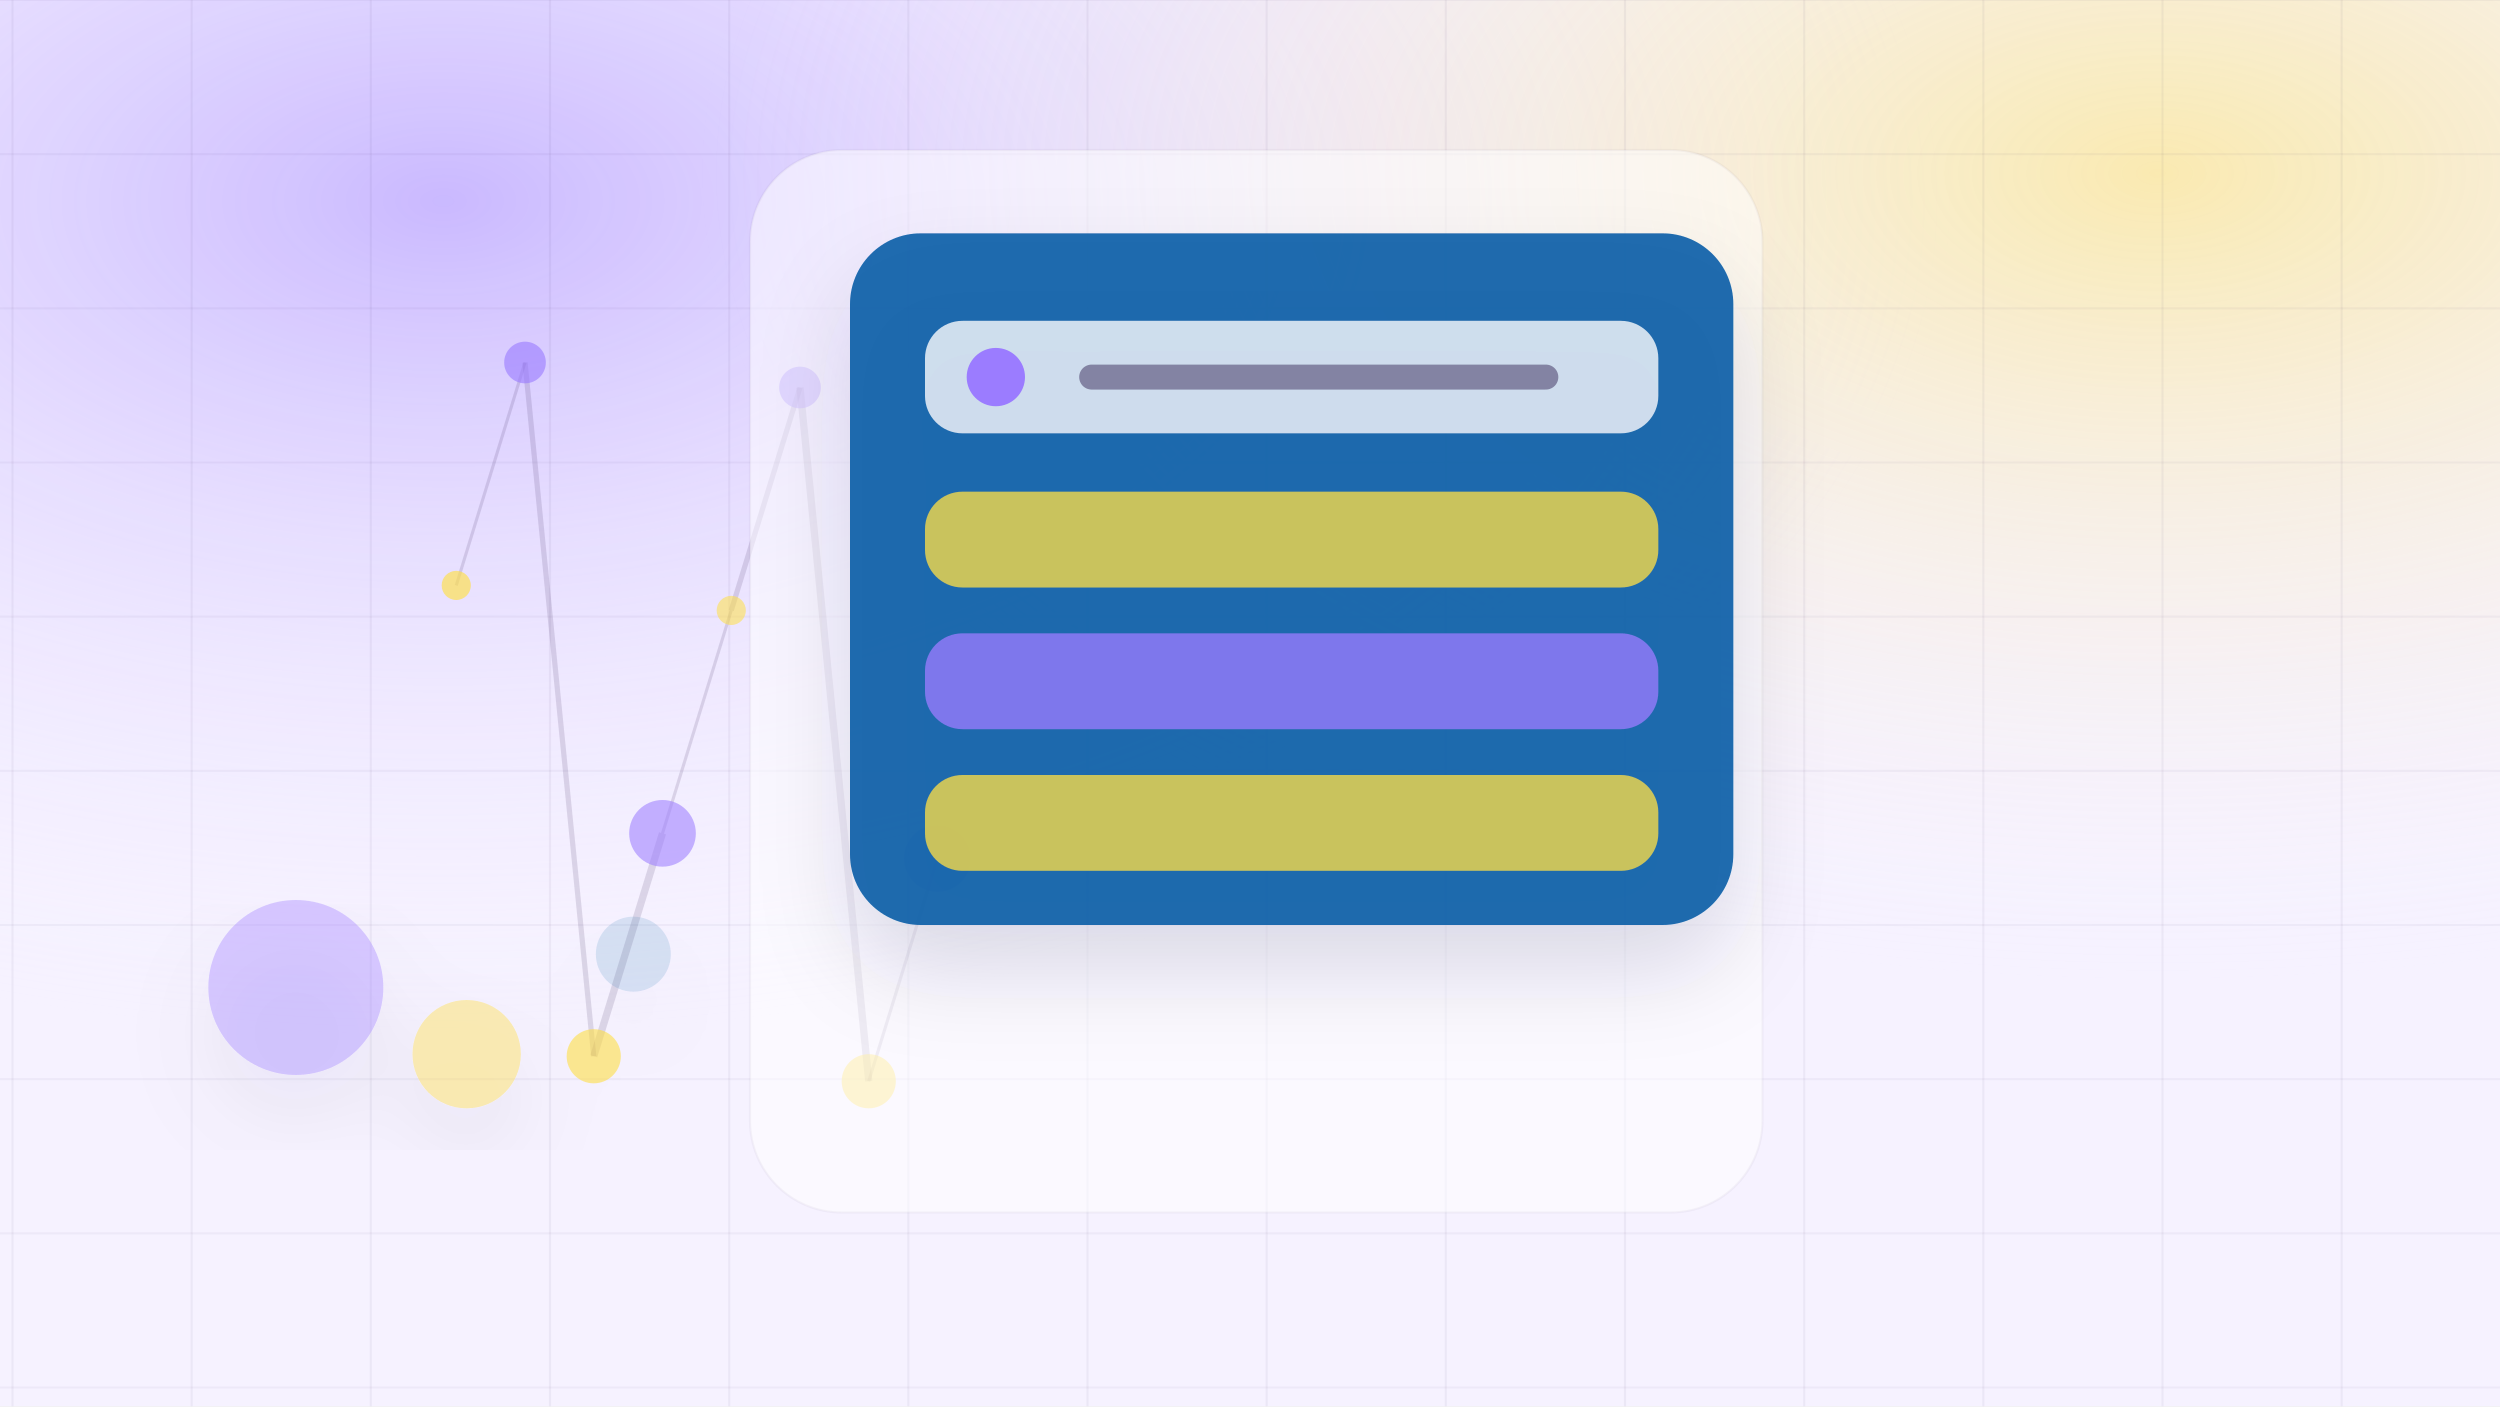
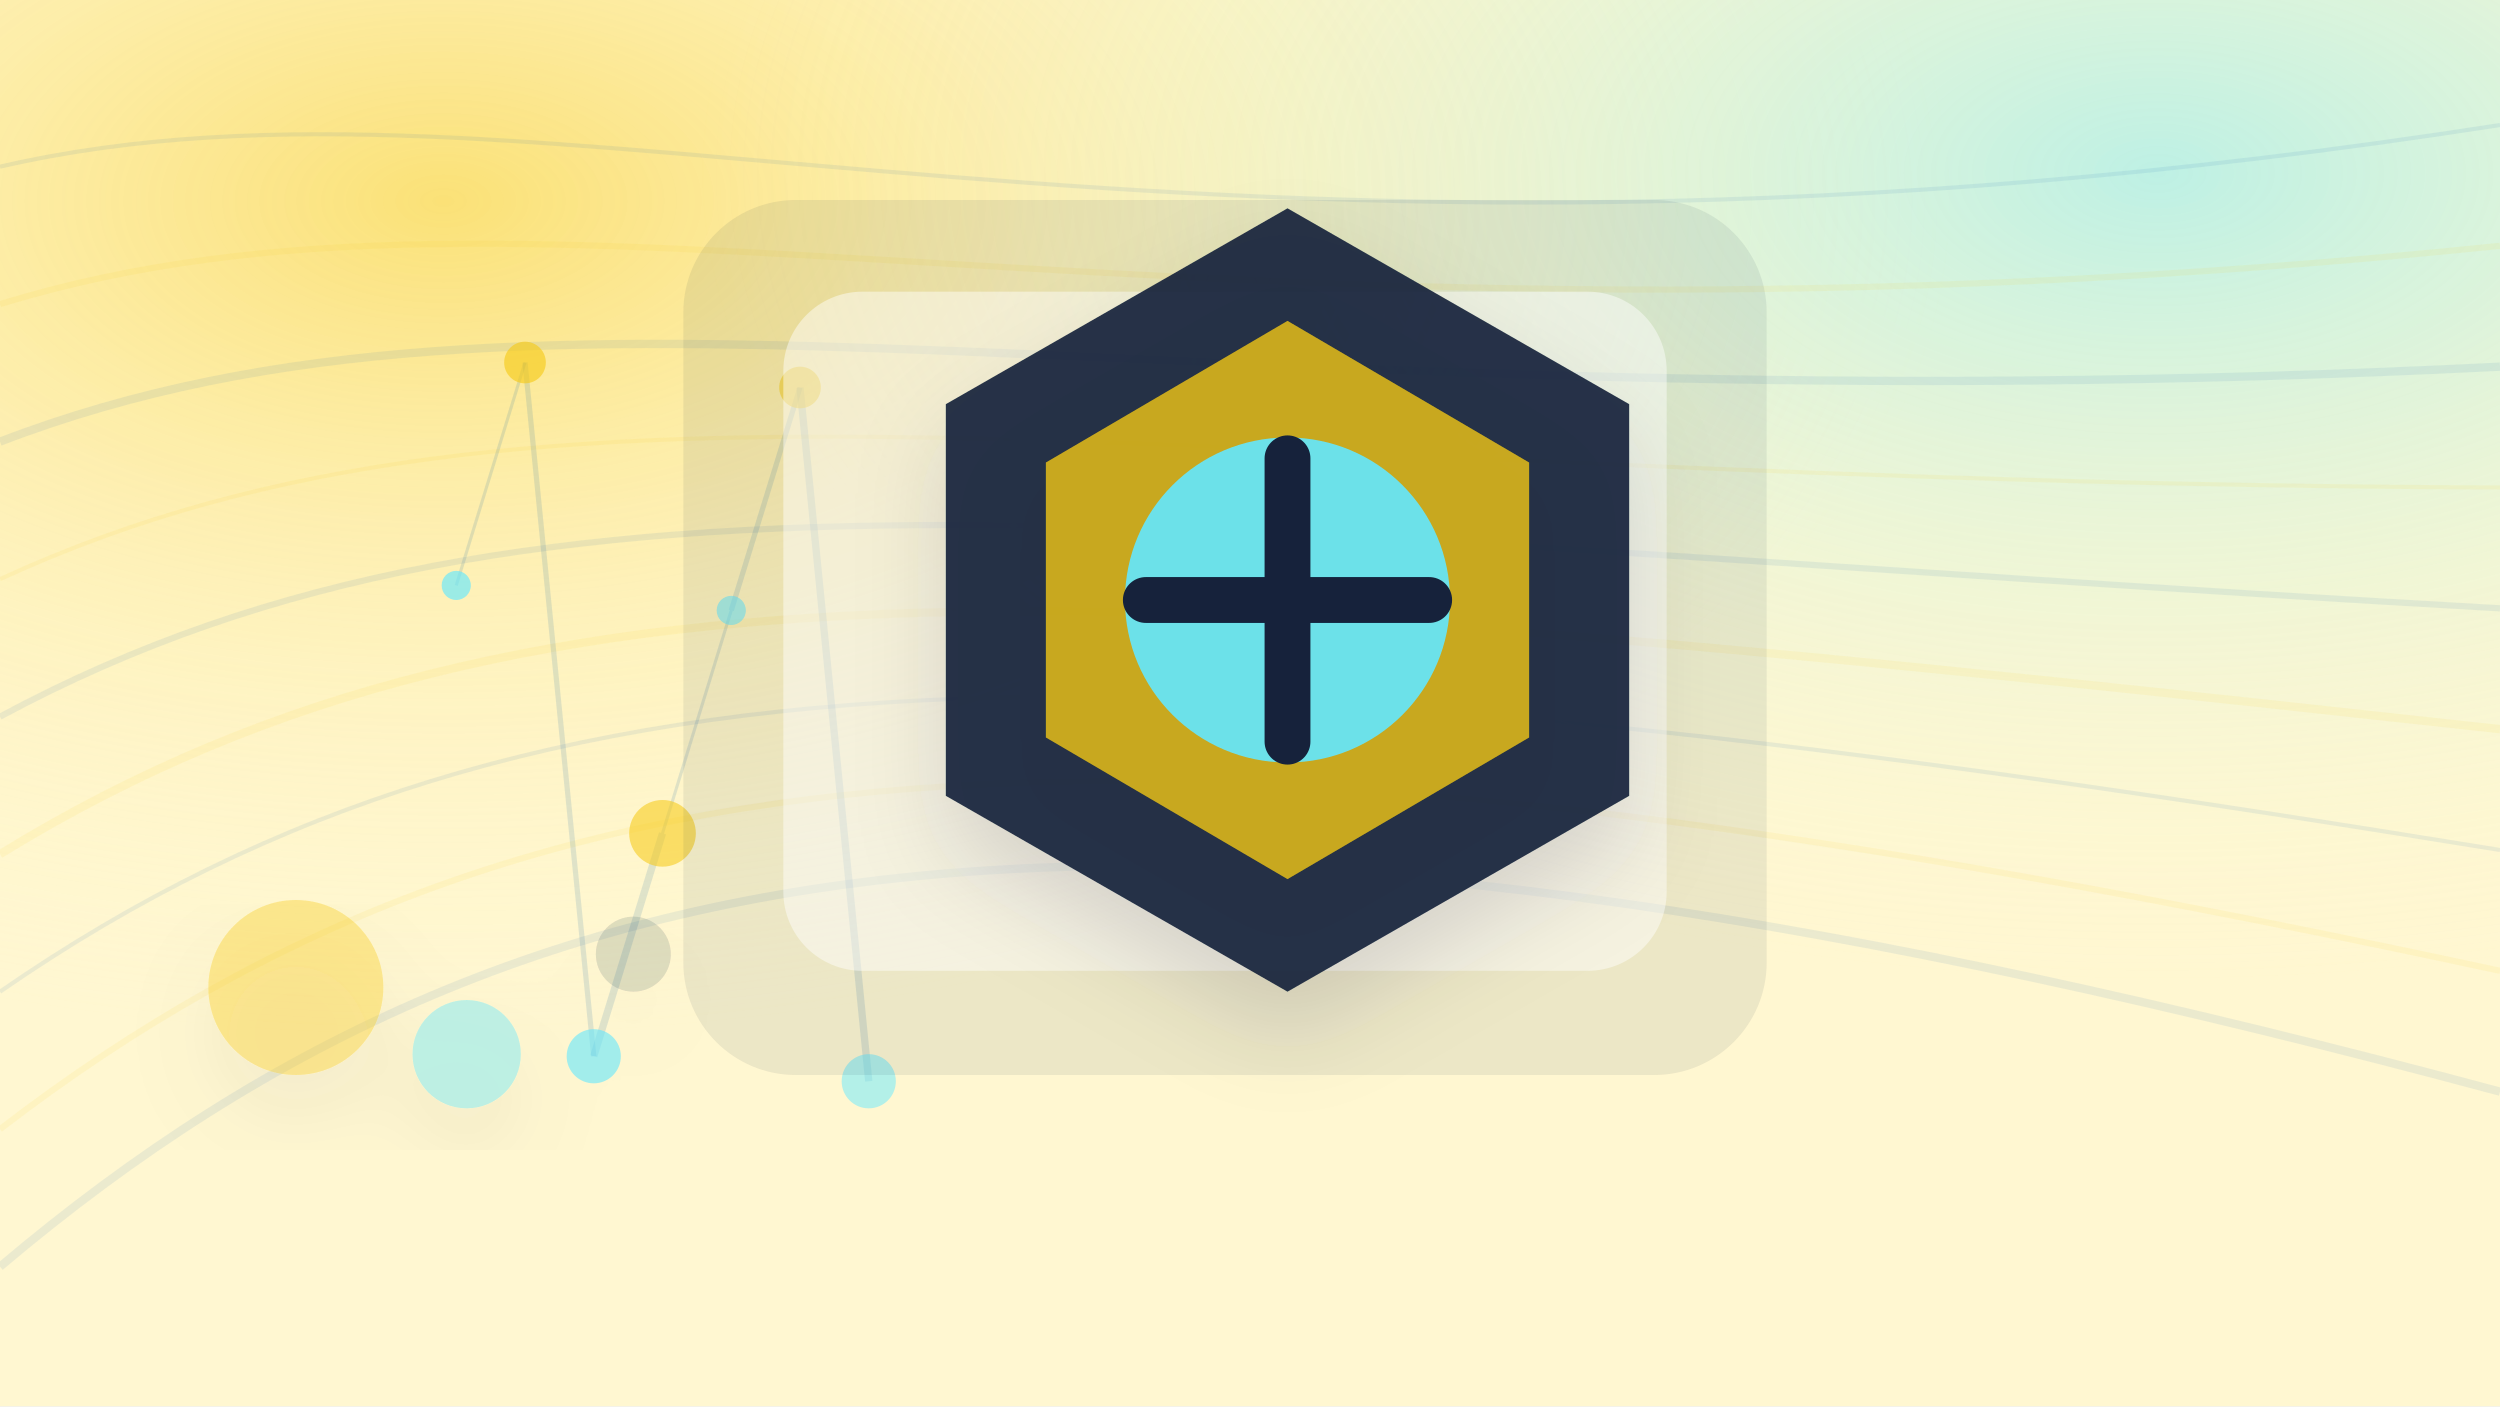
<svg xmlns="http://www.w3.org/2000/svg" width="1200" height="675" viewBox="0 0 1200 675" role="img" aria-labelledby="title desc">
  <defs>
    <radialGradient id="g1" cx="18%" cy="14%" r="60%">
-       <stop stop-color="#9b7cff" stop-opacity=".48" />
-       <stop offset="1" stop-color="#f6f2ff" stop-opacity="0" />
+       <stop stop-color="#f6c915" stop-opacity=".48" />
+       <stop offset="1" stop-color="#fff7d1" stop-opacity="0" />
    </radialGradient>
    <radialGradient id="g2" cx="86%" cy="12%" r="58%">
-       <stop stop-color="#ffdf45" stop-opacity=".42" />
-       <stop offset="1" stop-color="#f6f2ff" stop-opacity="0" />
+       <stop stop-color="#63e8ff" stop-opacity=".42" />
+       <stop offset="1" stop-color="#fff7d1" stop-opacity="0" />
    </radialGradient>
    <linearGradient id="split" x1="0" x2="1">
-       <stop stop-color="#f6f2ff" />
-       <stop offset=".55" stop-color="#f6f2ff" />
+       <stop stop-color="#fff7d1" />
+       <stop offset=".55" stop-color="#fff7d1" />
      <stop offset=".55" stop-color="#eef8ff" />
      <stop offset="1" stop-color="#fff7d1" />
    </linearGradient>
    <filter id="shadow" x="-20%" y="-20%" width="140%" height="140%">
      <feDropShadow dx="0" dy="22" stdDeviation="22" flood-color="#12213a" flood-opacity=".14" />
    </filter>
  </defs>
-   <rect width="1200" height="675" fill="#f6f2ff" />
+   <rect width="1200" height="675" fill="#fff7d1" />
  <rect width="1200" height="675" fill="url(#g1)" />
  <rect width="1200" height="675" fill="url(#g2)" />
  <g opacity=".9">
-     <path d="M-80 0V675" stroke="#27144a" stroke-opacity=".055" />
-     <path d="M6 0V675" stroke="#27144a" stroke-opacity=".055" />
-     <path d="M92 0V675" stroke="#27144a" stroke-opacity=".055" />
-     <path d="M178 0V675" stroke="#27144a" stroke-opacity=".055" />
-     <path d="M264 0V675" stroke="#27144a" stroke-opacity=".055" />
-     <path d="M350 0V675" stroke="#27144a" stroke-opacity=".055" />
-     <path d="M436 0V675" stroke="#27144a" stroke-opacity=".055" />
-     <path d="M522 0V675" stroke="#27144a" stroke-opacity=".055" />
-     <path d="M608 0V675" stroke="#27144a" stroke-opacity=".055" />
-     <path d="M694 0V675" stroke="#27144a" stroke-opacity=".055" />
-     <path d="M780 0V675" stroke="#27144a" stroke-opacity=".055" />
-     <path d="M866 0V675" stroke="#27144a" stroke-opacity=".055" />
-     <path d="M952 0V675" stroke="#27144a" stroke-opacity=".055" />
-     <path d="M1038 0V675" stroke="#27144a" stroke-opacity=".055" />
-     <path d="M1124 0V675" stroke="#27144a" stroke-opacity=".055" />
-     <path d="M1210 0V675" stroke="#27144a" stroke-opacity=".055" />
-     <path d="M1296 0V675" stroke="#27144a" stroke-opacity=".055" />
-     <path d="M1382 0V675" stroke="#27144a" stroke-opacity=".055" />
-     <path d="M0 0H1200" stroke="#27144a" stroke-opacity=".045" />
-     <path d="M0 74H1200" stroke="#27144a" stroke-opacity=".045" />
-     <path d="M0 148H1200" stroke="#27144a" stroke-opacity=".045" />
-     <path d="M0 222H1200" stroke="#27144a" stroke-opacity=".045" />
-     <path d="M0 296H1200" stroke="#27144a" stroke-opacity=".045" />
-     <path d="M0 370H1200" stroke="#27144a" stroke-opacity=".045" />
-     <path d="M0 444H1200" stroke="#27144a" stroke-opacity=".045" />
-     <path d="M0 518H1200" stroke="#27144a" stroke-opacity=".045" />
-     <path d="M0 592H1200" stroke="#27144a" stroke-opacity=".045" />
-     <path d="M0 666H1200" stroke="#27144a" stroke-opacity=".045" />
+     <path d="M0 80C260 20 560 160 1200 60" fill="none" stroke="#0f5fa8" stroke-opacity=".09" stroke-width="2" />
+     <path d="M0 146C260 66 560 184 1200 118" fill="none" stroke="#f6c915" stroke-opacity=".09" stroke-width="3" />
+     <path d="M0 212C260 112 560 208 1200 176" fill="none" stroke="#0f5fa8" stroke-opacity=".09" stroke-width="4" />
+     <path d="M0 278C260 158 560 232 1200 234" fill="none" stroke="#f6c915" stroke-opacity=".09" stroke-width="2" />
+     <path d="M0 344C260 204 560 256 1200 292" fill="none" stroke="#0f5fa8" stroke-opacity=".09" stroke-width="3" />
+     <path d="M0 410C260 250 560 280 1200 350" fill="none" stroke="#f6c915" stroke-opacity=".09" stroke-width="4" />
+     <path d="M0 476C260 296 560 304 1200 408" fill="none" stroke="#0f5fa8" stroke-opacity=".09" stroke-width="2" />
+     <path d="M0 542C260 342 560 328 1200 466" fill="none" stroke="#f6c915" stroke-opacity=".09" stroke-width="3" />
+     <path d="M0 608C260 388 560 352 1200 524" fill="none" stroke="#0f5fa8" stroke-opacity=".09" stroke-width="4" />
  </g>
  <g>
-     <line x1="219" y1="281" x2="252" y2="174" stroke="#27144a" stroke-opacity=".13" stroke-width="1.5" />
-     <line x1="252" y1="174" x2="285" y2="507" stroke="#27144a" stroke-opacity=".13" stroke-width="2.5" />
-     <line x1="285" y1="507" x2="318" y2="400" stroke="#27144a" stroke-opacity=".13" stroke-width="3.5" />
-     <line x1="318" y1="400" x2="351" y2="293" stroke="#27144a" stroke-opacity=".13" stroke-width="1.5" />
-     <line x1="351" y1="293" x2="384" y2="186" stroke="#27144a" stroke-opacity=".13" stroke-width="2.5" />
-     <line x1="384" y1="186" x2="417" y2="519" stroke="#27144a" stroke-opacity=".13" stroke-width="3.5" />
-     <line x1="417" y1="519" x2="450" y2="412" stroke="#27144a" stroke-opacity=".13" stroke-width="1.5" />
-     <circle cx="219" cy="281" r="7" fill="#ffdf45" opacity="0.64" />
-     <circle cx="252" cy="174" r="10" fill="#9b7cff" opacity="0.615" />
-     <circle cx="285" cy="507" r="13" fill="#ffdf45" opacity="0.59" />
-     <circle cx="318" cy="400" r="16" fill="#9b7cff" opacity="0.565" />
-     <circle cx="351" cy="293" r="7" fill="#ffdf45" opacity="0.54" />
-     <circle cx="384" cy="186" r="10" fill="#9b7cff" opacity="0.515" />
-     <circle cx="417" cy="519" r="13" fill="#ffdf45" opacity="0.49" />
-     <circle cx="450" cy="412" r="16" fill="#9b7cff" opacity="0.465" />
+     <line x1="219" y1="281" x2="252" y2="174" stroke="#0f5fa8" stroke-opacity=".13" stroke-width="1.5" />
+     <line x1="252" y1="174" x2="285" y2="507" stroke="#0f5fa8" stroke-opacity=".13" stroke-width="2.5" />
+     <line x1="285" y1="507" x2="318" y2="400" stroke="#0f5fa8" stroke-opacity=".13" stroke-width="3.5" />
+     <line x1="318" y1="400" x2="351" y2="293" stroke="#0f5fa8" stroke-opacity=".13" stroke-width="1.5" />
+     <line x1="351" y1="293" x2="384" y2="186" stroke="#0f5fa8" stroke-opacity=".13" stroke-width="2.5" />
+     <line x1="384" y1="186" x2="417" y2="519" stroke="#0f5fa8" stroke-opacity=".13" stroke-width="3.5" />
+     <circle cx="219" cy="281" r="7" fill="#63e8ff" opacity="0.64" />
+     <circle cx="252" cy="174" r="10" fill="#f6c915" opacity="0.615" />
+     <circle cx="285" cy="507" r="13" fill="#63e8ff" opacity="0.59" />
+     <circle cx="318" cy="400" r="16" fill="#f6c915" opacity="0.565" />
+     <circle cx="351" cy="293" r="7" fill="#63e8ff" opacity="0.54" />
+     <circle cx="384" cy="186" r="10" fill="#f6c915" opacity="0.515" />
+     <circle cx="417" cy="519" r="13" fill="#63e8ff" opacity="0.49" />
  </g>
  <g transform="translate(-300 0)">
-     <rect x="660" y="72" width="486" height="510" rx="44" fill="#fff" opacity=".52" stroke="#27144a" stroke-opacity=".08" />
+     <rect x="628" y="96" width="520" height="420" rx="54" fill="#12213a" opacity=".08" />
+     <rect x="676" y="140" width="424" height="326" rx="38" fill="#fff" opacity=".46" />
  </g>
  <g transform="translate(-300 0)" filter="url(#shadow)">
-     <g transform="translate(708 112)">
-       <rect x="0" y="0" width="424" height="332" rx="34" fill="#0f5fa8" opacity=".92" />
-       <rect x="36" y="42" width="352" height="54" rx="18" fill="#fff" opacity=".78" />
-       <circle cx="70" cy="69" r="14" fill="#9b7cff" />
-       <path d="M116 69h218" stroke="#27144a" stroke-width="12" stroke-linecap="round" opacity=".45" />
-       <rect x="36" y="124" width="352" height="46" rx="18" fill="#ffdf45" opacity=".76" />
-       <rect x="36" y="192" width="352" height="46" rx="18" fill="#9b7cff" opacity=".76" />
-       <rect x="36" y="260" width="352" height="46" rx="18" fill="#ffdf45" opacity=".76" />
+     <g transform="translate(728 100)">
+       <polygon points="190,0 354,94 354,282 190,376 26,282 26,94" fill="#12213a" opacity=".92" />
+       <polygon points="190,54 306,122 306,254 190,322 74,254 74,122" fill="#f6c915" opacity=".78" />
+       <circle cx="190" cy="188" r="78" fill="#63e8ff" opacity=".9" />
+       <path d="M190 120v136M122 188h136" stroke="#12213a" stroke-width="22" stroke-linecap="round" />
    </g>
  </g>
  <g filter="url(#shadow)" opacity=".82">
-     <circle cx="142" cy="474" r="42" fill="#9b7cff" opacity=".44" />
-     <circle cx="224" cy="506" r="26" fill="#ffdf45" opacity=".5" />
-     <circle cx="304" cy="458" r="18" fill="#0f5fa8" opacity=".16" />
+     <circle cx="142" cy="474" r="42" fill="#f6c915" opacity=".44" />
+     <circle cx="224" cy="506" r="26" fill="#63e8ff" opacity=".5" />
+     <circle cx="304" cy="458" r="18" fill="#12213a" opacity=".16" />
  </g>
</svg>
